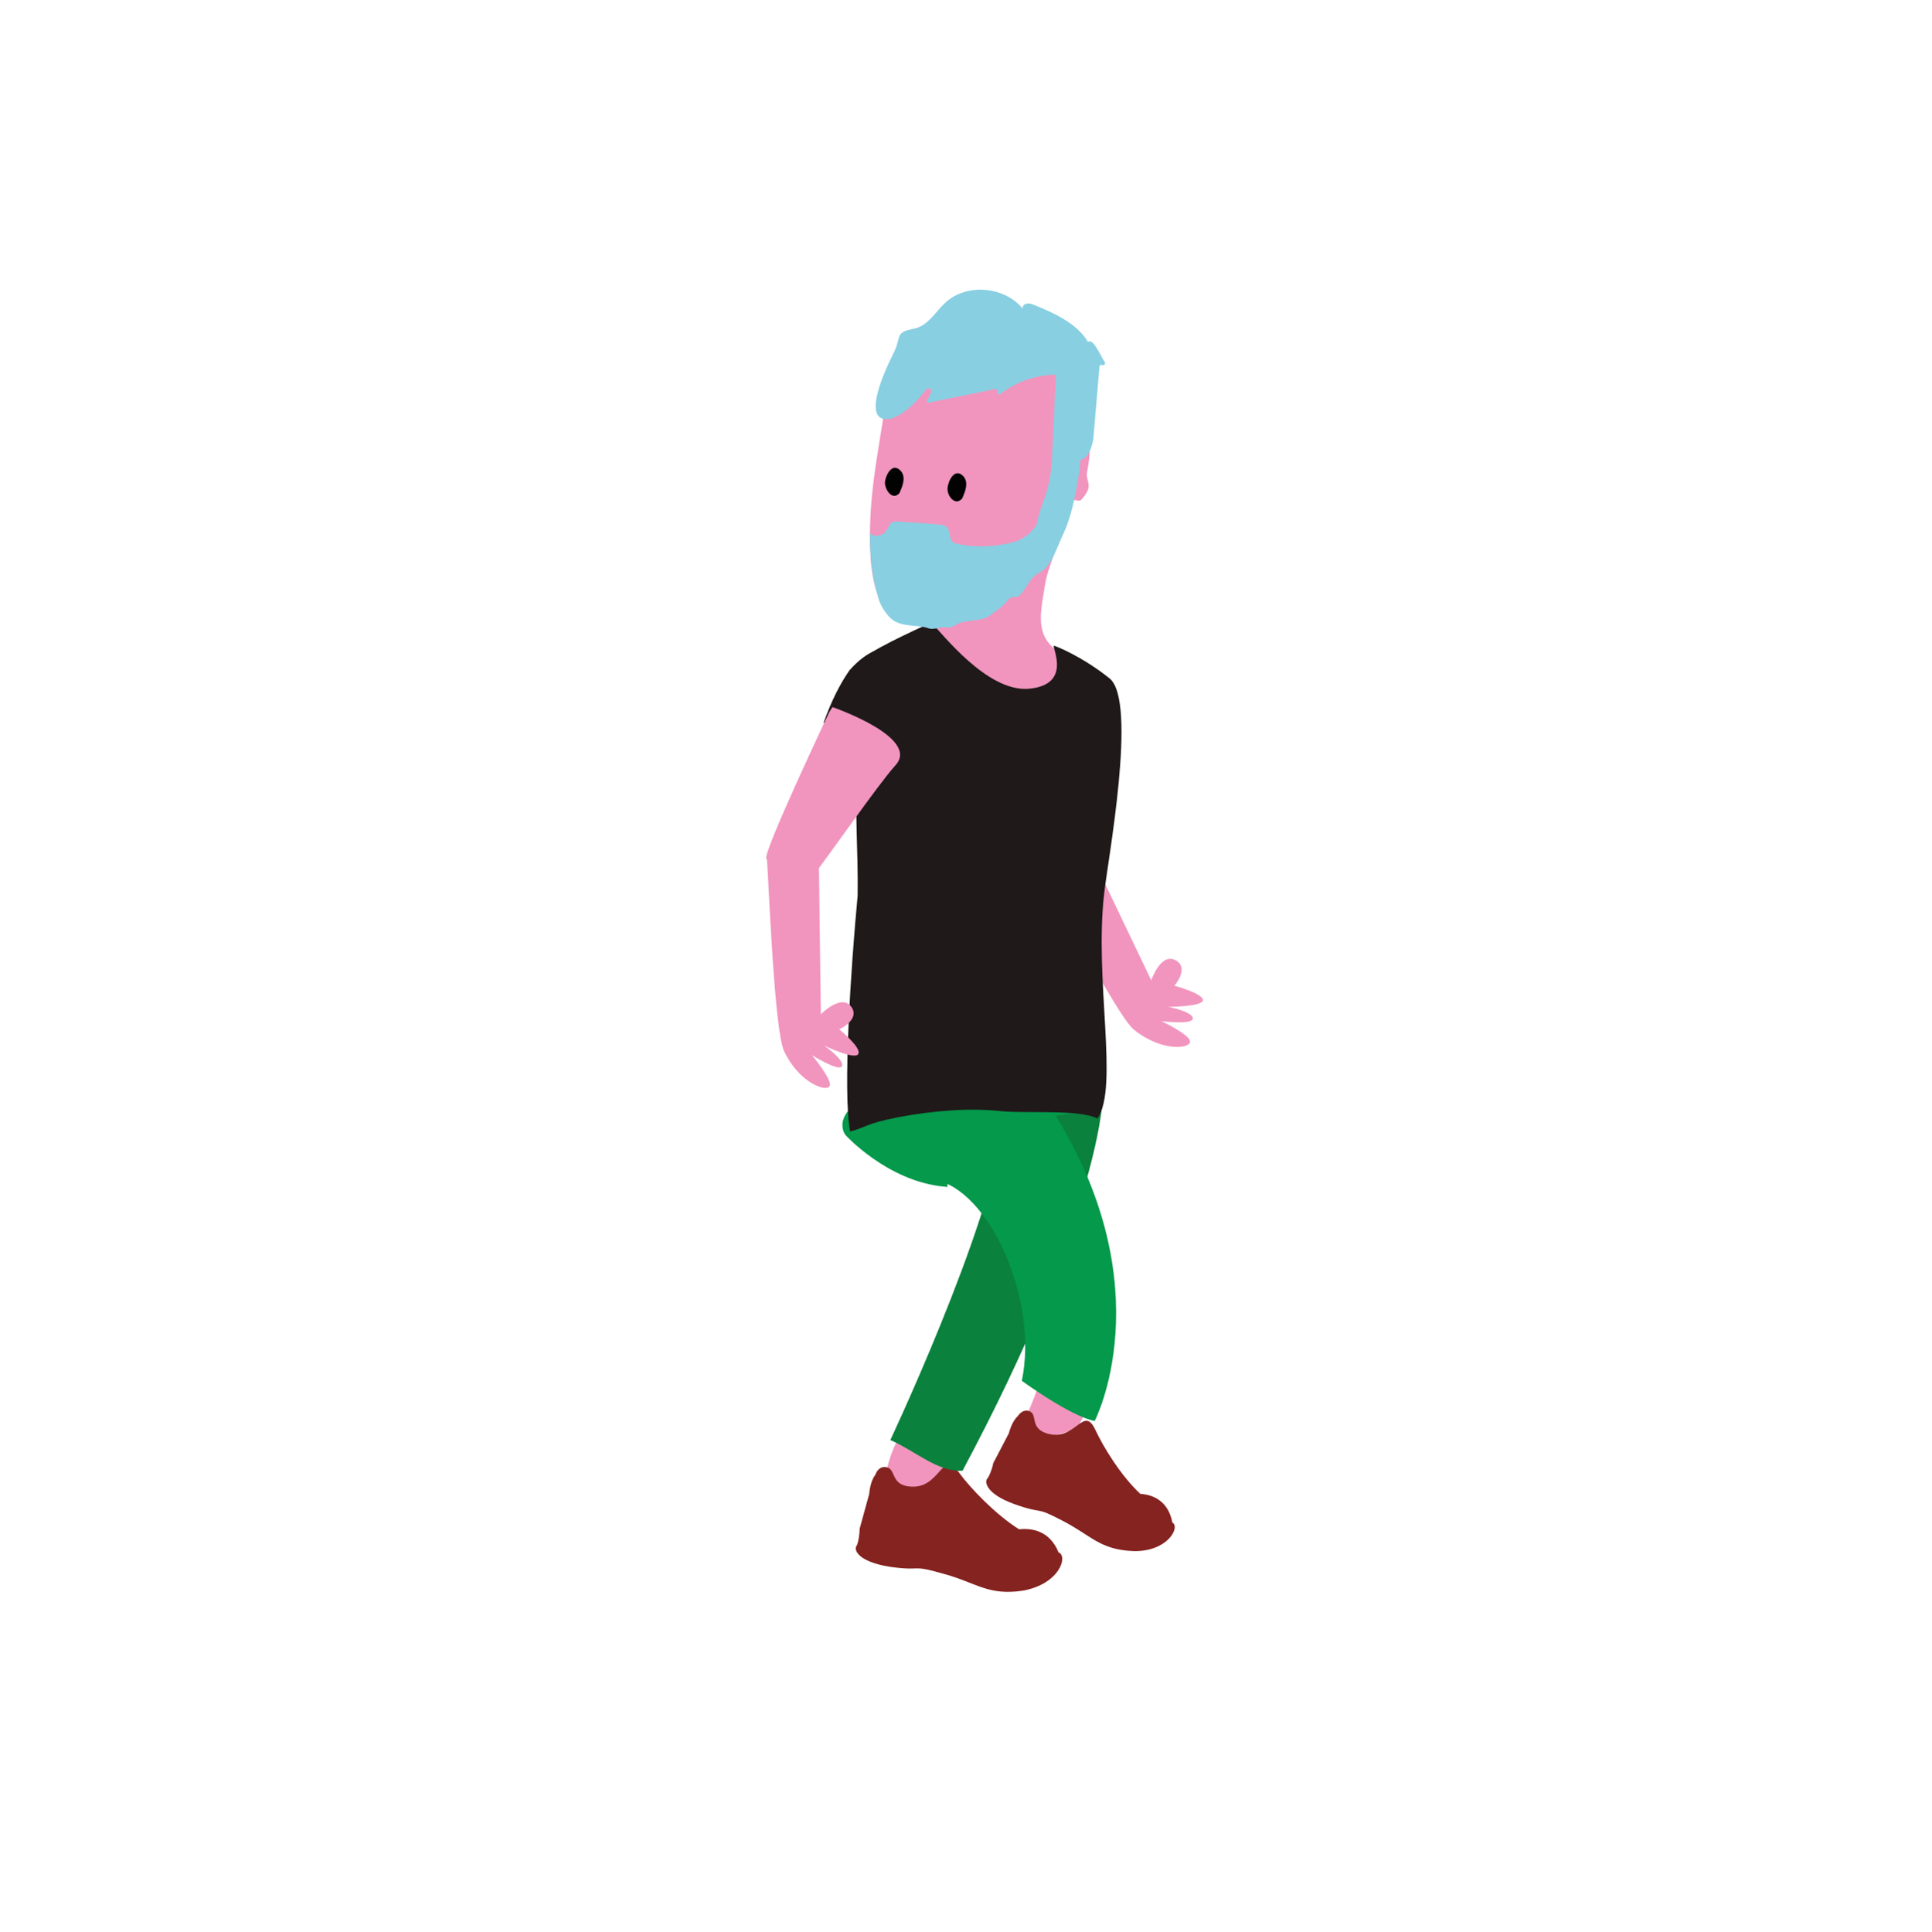
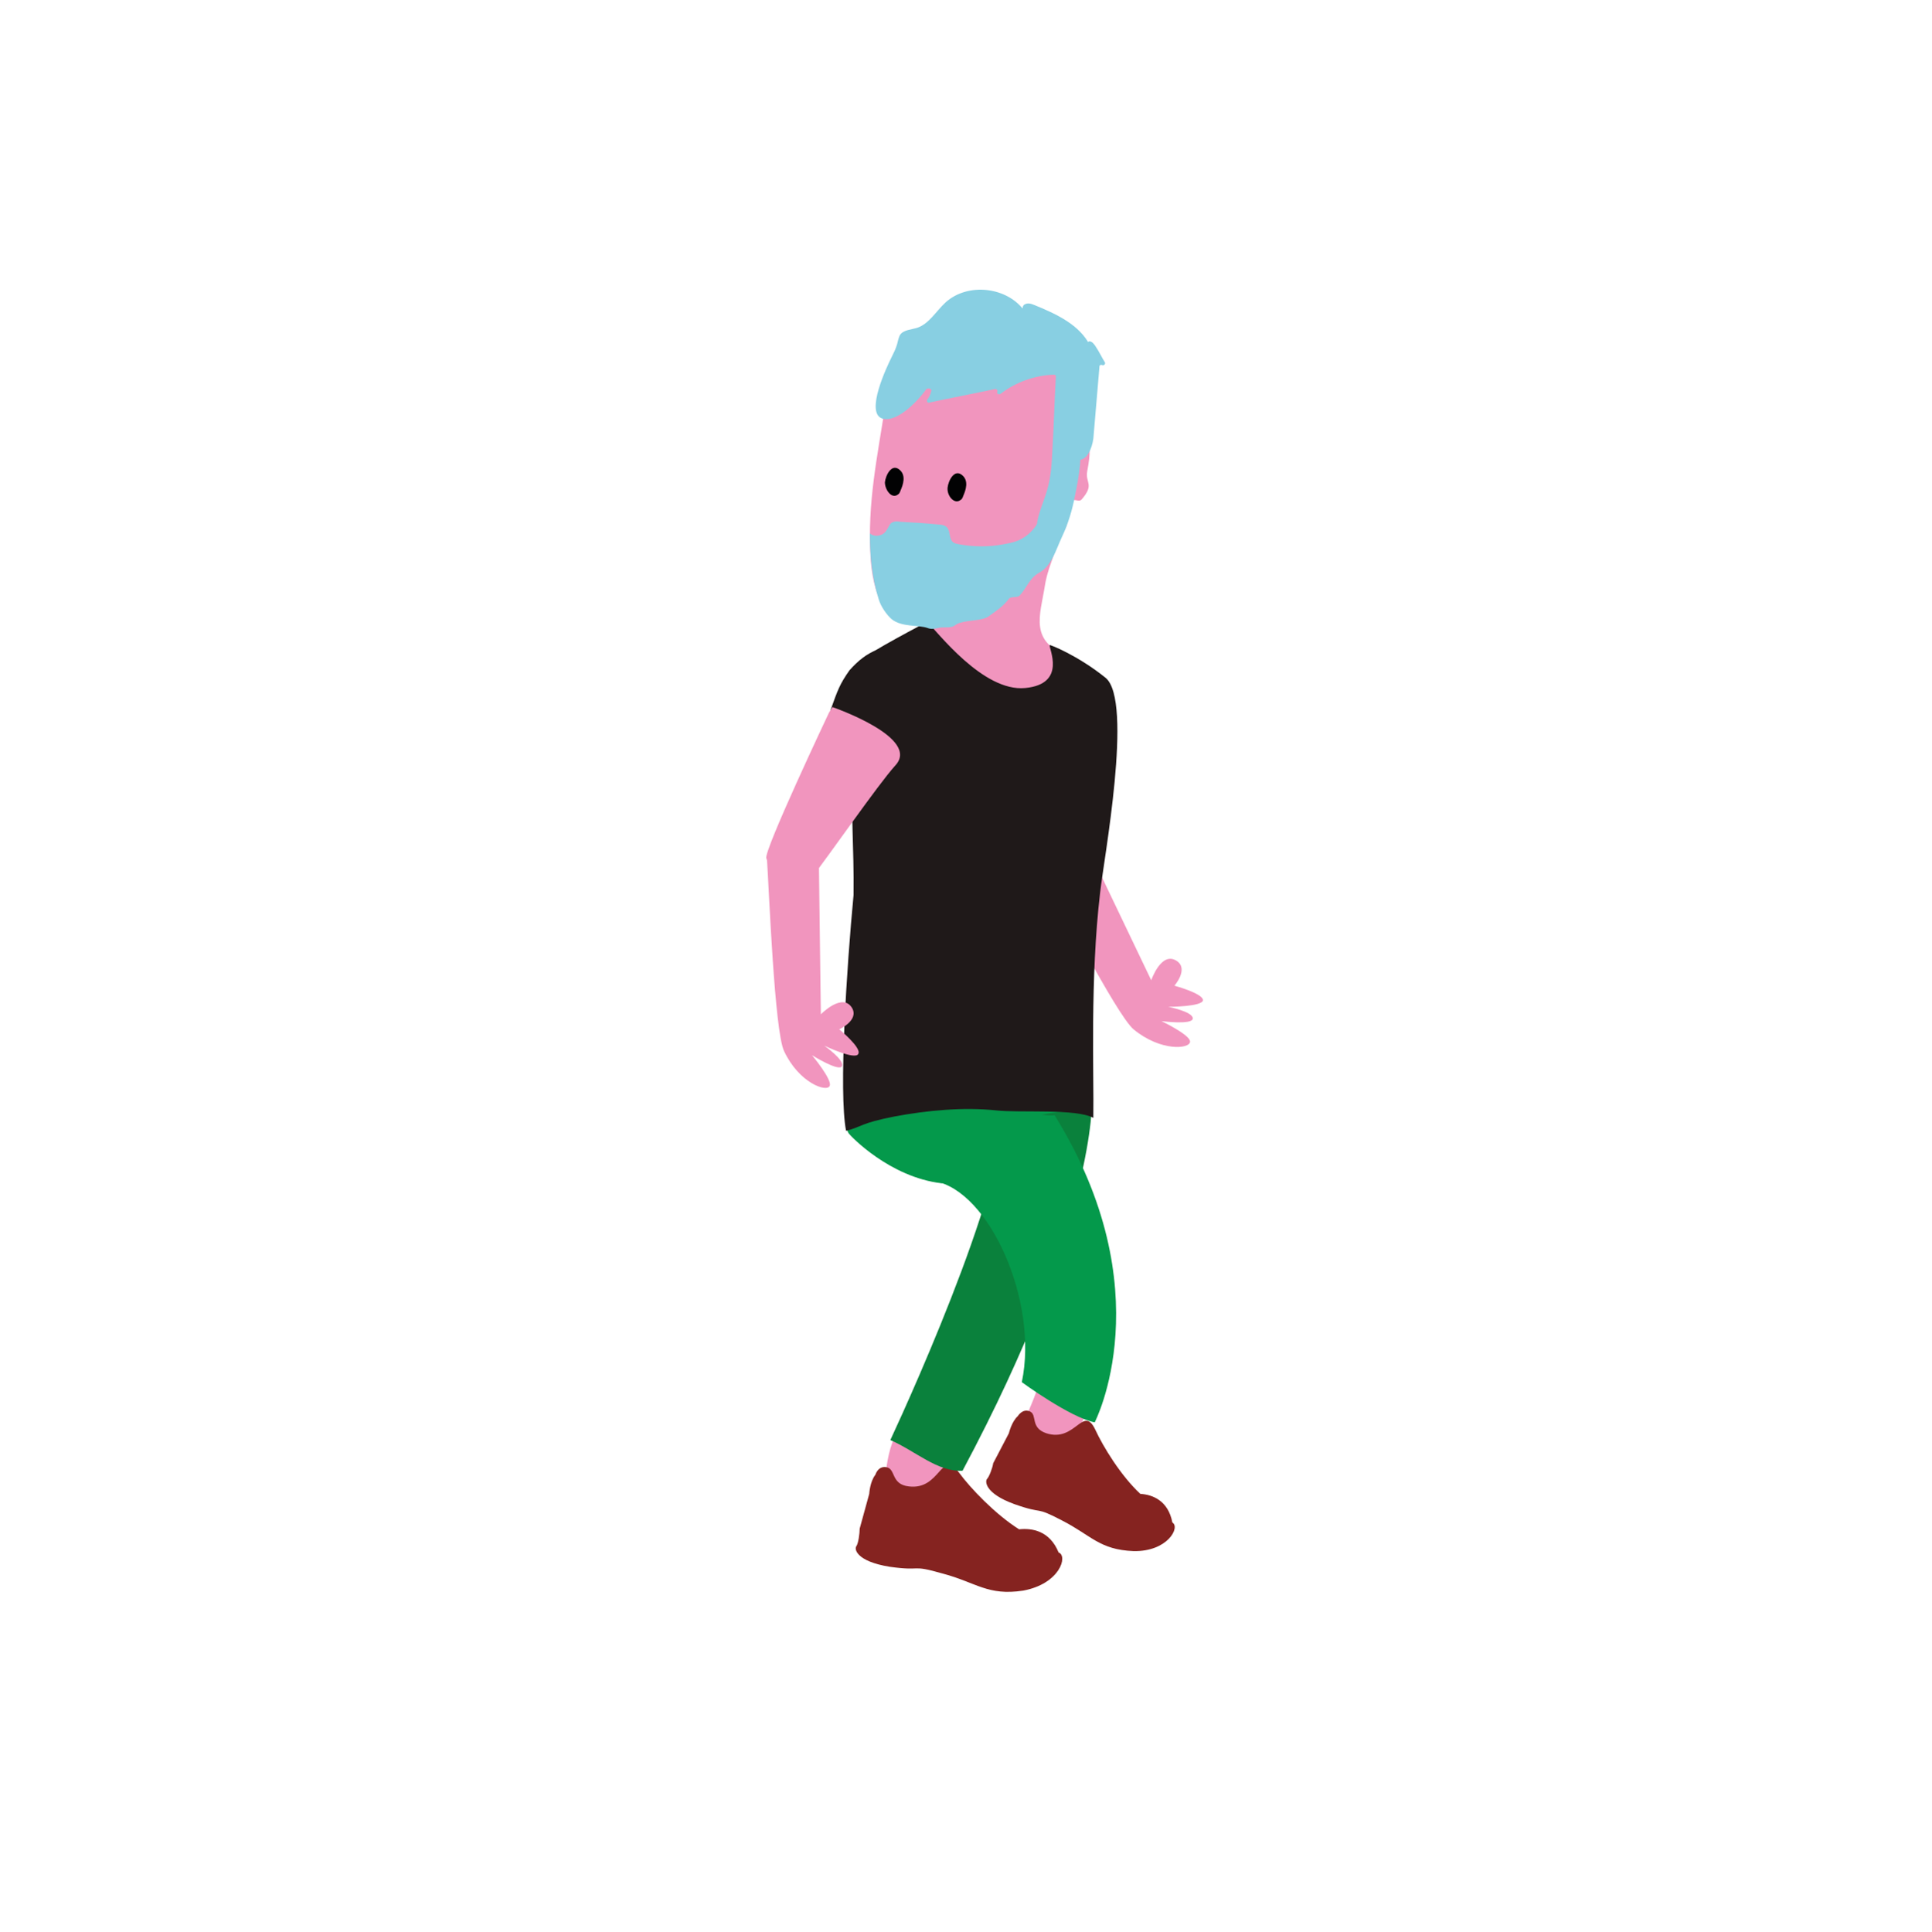
<svg xmlns="http://www.w3.org/2000/svg" version="1.1" id="Capa_1" x="0px" y="0px" viewBox="0 0 283.5 283.5" style="enable-background:new 0 0 283.5 283.5;" xml:space="preserve">
  <style type="text/css">
	.st0{fill:#F195BE;}
	.st1{fill:#852320;}
	.st2{fill:#0A813C;}
	.st3{fill:#1F1919;}
- 	.st4{fill:#04994B;stroke:#04994B;stroke-miterlimit:10;}
- 	.st5{fill:#04994B;}
- 	.st6{fill:#88CFE2;}
- 	.st7{fill:#020203;}
+ 	.st4{fill:#04994B;}
+ 	.st5{fill:#88CFE2;}
+ 	.st6{fill:#020203;}
</style>
  <g>
-     <g>
-       <path class="st0" d="M141.1,212.3c-1.4-1-2.9-1.1-5.2-1.2c-1,0-2.2-0.1-3.5,0.4c-0.3,0.1-0.5,0.2-0.9,0.4    c-0.7,1.4-1.6,4.1-1.5,5.7c0.3,3.3,8.6,0.6,9.7-0.6c0.9-0.9-0.9-0.2-0.1-1.8C139.2,215.5,140.5,213.3,141.1,212.3z" />
-       <path class="st1" d="M155.4,227.9c-1.3-3.2-3.9-3.6-5.8-3.4c-3.5-2.2-7.2-6.1-8.8-8.3c-2.7-3.6-2.7,2.6-7.4,2    c-2.6-0.3-1.9-2.5-3.2-2.8c-1.3-0.3-1.7,1.1-1.7,1.1c-0.8,1-0.9,2.8-0.9,2.8l-1.4,5.1c0,0.7-0.2,2.2-0.5,2.6c-0.3,0.4,0,2.2,4.9,3    c5,0.7,2.9-0.4,7.8,1c4.9,1.3,6.6,3.3,11.8,2.5C155.6,232.5,156.8,228.4,155.4,227.9z M127.1,224.8c0.1,0.2,0.2,0.3,0.4,0.5    C127.3,225.1,127.2,224.9,127.1,224.8z" />
-     </g>
-     <path class="st2" d="M130.7,211.4c3.7,1.6,6.9,4.7,10.6,4.5c19.7-36.9,20.5-53.9,20.5-53.9l-14.8-1.5   C149.7,169.5,134.1,204.1,130.7,211.4z" />
-     <path class="st0" d="M161.7,200.7c-1.1,0.2-0.5,1.3-1.3,1.2c-2.6,0-4.5-0.4-6.8-1.2c0,0,0,0.1-0.1,0.1c-0.1,0.1-0.2,0.1-0.3,0.1   c-1.6,6.1-4.7,11.1-4.7,11.1s4-0.3,9.6-2.3C158,209.8,160.9,205.1,161.7,200.7z" />
-     <path class="st1" d="M172.1,223.5c-0.6-3.2-2.9-4.1-4.7-4.2c-2.9-2.7-5.5-7-6.6-9.4c-1.8-3.8-2.9,1.9-7.2,0.5   c-2.4-0.8-1.3-2.7-2.4-3.2c-1.1-0.5-1.8,0.7-1.8,0.7c-0.9,0.8-1.3,2.5-1.3,2.5l-2.3,4.4c-0.1,0.7-0.6,2-0.9,2.3   c-0.3,0.3-0.4,2.1,4,3.7c4.5,1.6,2.8,0.2,7,2.4c4.3,2.2,5.5,4.3,10.5,4.5C171.4,227.8,173.3,224.2,172.1,223.5z M146.4,215.3   c0.1,0.2,0.2,0.4,0.2,0.5C146.6,215.7,146.5,215.5,146.4,215.3z" />
-     <path class="st0" d="M172.4,144.7c0,0,2.1-2.4,0.4-3.6c-2.3-1.6-3.8,2.8-3.8,2.8L159,123c-2-1.6-6,1-6.7,3.6c0,0,0,0.1,0,0.1   c2.2,4,11.6,22.3,14.1,24.4c4,3.3,8.3,2.9,8.3,1.8c0-1-4.2-3-4.2-3s4.6,0.6,4.6-0.4c0-1-3.6-1.7-3.6-1.7s5.1,0,5.1-1   C176.5,145.8,172.4,144.7,172.4,144.7z" />
-     <path class="st3" d="M134.1,95.9c-4-2-7-0.2-9.4,2.5c-1.4,2-2.7,4.6-3.8,7.7c0,0,10.5,2.4,10.9,6.6c0.2,2.3,4.2-2.7,6.5-8.8   C138.5,100.7,137,97.3,134.1,95.9z" />
-     <path class="st4" d="M152.3,163.8c1.9-0.4,3.8-0.7,5.7-0.9c-5.7-1.8-18.7-5.3-26.3-3c-9.9,2.9-7.2,6.4-7.2,6.4s6,6.6,14.1,7.4   C139.1,167.3,146.8,164.9,152.3,163.8z" />
-     <path class="st5" d="M144.5,162.5c-5.3,1.9-4.7,5.2-7.3,10.7c8,1.4,15.3,17.6,12.8,29.5c0,0,7.1,5.2,10.7,5.9   c0,0,10.1-19.4-5.9-45.1C153.8,163.9,145.7,162.1,144.5,162.5z" />
-     <path class="st0" d="M153.4,85.9c0.5-3.2,2.4-6.2,2.4-9.3c-1.4,0.6-2.6,1.9-3.7,2.8c-1.7,1.4-3.4,2.7-5.2,4.1   c-1.7,1.4-0.4-3.2-2.2-2c-1.1,0.7-4-1.9-5.2-1.3c-0.3,8.5,0.1,9.7-3,11.3c-0.9,2.8-4.4,7.4-5.6,10.1c5.1,3,26.3,8.4,26.9-4.8   C151.4,94.6,152.7,90.4,153.4,85.9z" />
-     <path class="st3" d="M162.9,99.6c-4.1-3.3-8.2-4.9-8.2-4.8c-0.2,0.4,2.6,5.7-3.6,6.3c-6.2,0.6-12.9-8.3-14.4-9.7c0,0-8.1,3.6-9.6,5   c-2.9,5.8-0.7,10.6-1.2,16.9c-0.5,5.7,0.1,11.1,0,18.2c-1,10.5-2.2,28.9-1.1,34.6c2.4-0.6,2-1.1,7.1-2.1c4.8-0.9,10.1-1.4,14.9-0.9   c3.6,0.4,11.7-0.3,14.3,1.1c3.2-4.6-0.5-20.4,1-33.1C162.6,126.4,167,103,162.9,99.6z" />
-     <path class="st0" d="M122.2,103.8l-0.5,0.8c0,0-9.7,20.5-9.2,21.4c0.7,2.2,1.4,2.3,3.5,2.8c0.5,0.1,2.4,0.1,3.1,0.1   c2.6-3.3,9.7-13.6,12.3-16.5C135.3,108.3,122.2,103.8,122.2,103.8z" />
-     <path class="st0" d="M123.2,151.1c0,0,2.9-1.3,1.9-3.1c-1.4-2.4-4.6,0.9-4.6,0.9l-0.3-23.2c-1.2-2.3-5.8-1.6-7.6,0.5   c0,0,0,0.1,0,0.1c0.3,4.6,1.1,25.1,2.5,28c2.2,4.7,6.3,6.1,6.7,5.1c0.4-0.9-2.6-4.5-2.6-4.5s4,2.5,4.4,1.6c0.4-0.9-2.6-3-2.6-3   s4.6,2.2,5,1.2C126.5,153.8,123.2,151.1,123.2,151.1z" />
-     <path class="st0" d="M159.6,69.2c1.1-5.8-0.7-3.5-0.6-6.7c0.1-2.5,0.3-7.7-1.7-9.3c-2-1.5-4.5-2.3-7-2.8c-4.2-0.8-8.5-0.8-12.6,0.3   c-2.4,0.6-5,1.7-6.3,3.9c-0.8,1.4-1.1,3-1.4,4.6c-1.2,7.9-2.7,14.6-2.2,22.6c0.1,2,0.6,5.3,1.8,6.9c1.7,2.1,4.6,2.7,7.3,3   c1.6-0.6,3.1-1.7,4.5-2.6c1.9-1.2,3.7-2.7,5.6-4.1c1.8-1.3,3.6-2.6,5.4-4c0.8-0.7,1.8-1.4,2.8-1.8c0-0.3,0-0.6-0.1-0.8   c1,0.1,1.6-1.1,1.6-2c0.1-1,0-2,0.6-2.8c0.4-0.5,1.1,0.2,1.5-0.3C160.7,71.1,159.3,70.9,159.6,69.2z" />
-     <path class="st6" d="M136.7,57.4c-0.1,0.5-0.3,0.9-0.6,1.3c-0.1,0.2,0.1,0.5,0.3,0.4c3.2-0.7,6.5-1.3,9.7-2c0.2,0,0.4,0.2,0.3,0.4   c0,0,0,0,0,0c-0.1,0.3,0.2,0.5,0.5,0.3c2.2-1.7,5-2.7,7.8-2.8c0.2,0,0.3,0.1,0.3,0.3c-0.2,3.5-0.3,7-0.5,10.6   c-0.1,2.1-0.2,4.1-0.8,6.1c-0.6,2.1-1.7,4.1-1.5,6.2c0,0.1,0.1,0.2,0.2,0.2c1.4,0.7,2.9-1.1,3.5-2.6c1-2.6,1.7-5.4,2.1-8.1   c0-0.2,0.2-0.3,0.3-0.2c1.3,0.1,2-1.7,2.2-3.1c0.3-3.5,0.6-7,0.9-10.6c0-0.2,0.2-0.3,0.4-0.2c0,0,0,0,0,0c0.3,0.1,0.5-0.2,0.4-0.4   c-0.5-0.8-0.8-1.5-1.4-2.4c-0.2-0.3-0.5-0.7-0.9-0.7c-0.4,0.1-0.2,0.9,0.1,0.6c-1.5-3-4.9-4.6-8.1-5.9c-0.5-0.2-1-0.4-1.5-0.1   c-0.4,0.2-0.4,1.1,0.1,1.1c-2.5-3.7-8.4-4.4-11.7-1.4c-1.4,1.3-2.4,3.1-4.1,3.7c-0.9,0.3-2.1,0.3-2.6,1.1c-0.2,0.4-0.3,0.9-0.4,1.3   c-0.2,0.7-0.5,1.3-0.8,1.9c-0.8,1.6-3.8,8-1.5,9c2,0.8,5.1-2.2,6.6-4.3C136.4,56.9,136.8,57.1,136.7,57.4z" />
-     <path class="st6" d="M157.8,72.8c-0.4,2.1-1,4.1-1.9,6c-0.9,1.9-1.5,4.3-3.4,5.3c-1.4,0.8-1.7,2.1-2.8,3.3   c-0.3,0.4-1.3,0.1-1.6,0.5c-0.8,1.1-1.9,1.8-3,2.6c-1,0.7-3.5,0.5-4.6,1.1c-0.2,0.1-0.4,0.3-0.7,0.4c-0.7,0.2-1.5,0-2.1,0.2   c-0.5,0.1-1,0.2-1.5,0c-1.4-0.5-3.8-0.1-5.3-1.3c-0.8-0.7-1.6-1.9-1.9-2.9c-1-3.2-1.3-6.3-1.3-9.7c0.7,0.6,1.9,0.4,2.4-0.4   c0.3-0.4,0.4-0.8,0.7-1.1c0.4-0.3,0.9-0.3,1.4-0.2c1.9,0.1,3.7,0.2,5.6,0.4c0.4,0,0.9,0.1,1.2,0.4c0.5,0.5,0.3,1.5,0.8,2.1   c0.3,0.3,0.6,0.3,1,0.4c2.2,0.4,4.4,0.4,6.5,0c1.1-0.2,2.1-0.4,3-1c1.8-1.1,2.8-3.3,3.4-5.3c1.2-3.7,2-7.6,2.3-11.5   c0.1-0.7,0.7-2.9,1.8-1.7c0.6,0.6,0.6,2.9,0.7,3.7C158.9,67,158.4,69.9,157.8,72.8z" />
-     <path class="st7" d="M141,73.4c0.2-0.1,0.3-0.3,0.4-0.6c0.4-0.9,0.8-2.2-0.1-3c-1.2-1.1-2.1,0.8-2.2,1.8   C139,72.8,140.1,74.1,141,73.4z" />
-     <path class="st7" d="M131.8,72.6c0.2-0.1,0.3-0.3,0.4-0.6c0.4-0.9,0.8-2.2-0.1-3c-1.2-1.1-2.1,0.8-2.2,1.8   C129.9,71.9,130.9,73.3,131.8,72.6z" />
+     <path class="st0" d="M141.1,212.3c-1.4-1-2.9-1.1-5.2-1.2c-1,0-2.2-0.1-3.5,0.4c-0.3,0.1-0.8-0.4-1.2-0.2c-0.7,1.4-1.3,4.7-1.2,6.3   c0.3,3.3,8.6,0.6,9.7-0.6c0.9-0.9-0.9-0.2-0.1-1.8C139.2,215.5,140.5,213.3,141.1,212.3z" />
+     <path class="st1" d="M155.4,227.9c-1.3-3.2-3.9-3.6-5.8-3.4c-3.5-2.2-7.2-6.1-8.8-8.3c-2.7-3.6-2.7,2.6-7.4,2   c-2.6-0.3-1.9-2.5-3.2-2.8s-1.7,1.1-1.7,1.1c-0.8,1-0.9,2.8-0.9,2.8l-1.4,5.1c0,0.7-0.2,2.2-0.5,2.6c-0.3,0.4,0,2.2,4.9,3   c5,0.7,2.9-0.4,7.8,1c4.9,1.3,6.6,3.3,11.8,2.5C155.6,232.5,156.8,228.4,155.4,227.9z M127.1,224.8c0.1,0.2,0.2,0.3,0.4,0.5   C127.3,225.1,127.2,224.9,127.1,224.8z" />
  </g>
+   <path class="st2" d="M130.7,211.4c3.7,1.6,6.9,4.7,10.6,4.5c19.7-36.9,19-54.5,19-54.5l-13.3-0.9  C149.7,169.5,134.1,204.1,130.7,211.4z" />
+   <path class="st0" d="M161.7,200.7c-1.1,0.2-0.5,1.3-1.3,1.2c-2.6,0-4.5-0.4-6.8-1.2c0,0,0,0.1-0.1,0.1c-0.1,0.1-0.2,0.1-0.3,0.1  c-1.6,6.1-4.7,11.1-4.7,11.1s3.7,1,9.3-1C157.7,211.1,160.9,205.1,161.7,200.7z" />
+   <path class="st1" d="M172.1,223.5c-0.6-3.2-2.9-4.1-4.7-4.2c-2.9-2.7-5.5-7-6.6-9.4c-1.8-3.8-2.9,1.9-7.2,0.5  c-2.4-0.8-1.3-2.7-2.4-3.2c-1.1-0.5-1.8,0.7-1.8,0.7c-0.9,0.8-1.3,2.5-1.3,2.5l-2.3,4.4c-0.1,0.7-0.6,2-0.9,2.3  c-0.3,0.3-0.4,2.1,4,3.7c4.5,1.6,2.8,0.2,7,2.4c4.3,2.2,5.5,4.3,10.5,4.5C171.4,227.8,173.3,224.2,172.1,223.5z M146.4,215.3  c0.1,0.2,0.2,0.4,0.2,0.5C146.6,215.7,146.5,215.5,146.4,215.3z" />
+   <path class="st0" d="M172.4,144.7c0,0,2.1-2.4,0.4-3.6c-2.3-1.6-3.8,2.8-3.8,2.8L159,123c-2-1.6-6,1-6.7,3.6v0.1  c2.2,4,11.6,22.3,14.1,24.4c4,3.3,8.3,2.9,8.3,1.8c0-1-4.2-3-4.2-3s4.6,0.6,4.6-0.4s-3.6-1.7-3.6-1.7s5.1,0,5.1-1  C176.5,145.8,172.4,144.7,172.4,144.7z" />
+   <path class="st3" d="M134.1,95.9c-4-2-7-0.2-9.4,2.5c-1.4,2-1.7,2.8-2.8,5.9c0,0,9.5,4.2,9.9,8.4c0.2,2.3,4.2-2.7,6.5-8.8  C138.5,100.7,137,97.3,134.1,95.9z" />
+   <path class="st4" d="M152.3,163.8c1.2-0.3,2.4-0.5,3.7-0.6c0.5-0.1,0.5-0.7,0.1-0.8c-6.3-1.9-17.5-4.5-24.3-2.4  c-9.5,2.8-7.4,6.1-7.2,6.4l0,0c0.3,0.4,6,6.4,13.6,7.3c0.2,0,0.5-0.2,0.5-0.4C139.5,167.2,146.9,164.9,152.3,163.8z" />
+   <path class="st4" d="M144.5,162.7c-5.3,1.9-4.7,5.2-7.3,10.7c8,1.4,15.3,17.6,12.8,29.5c0,0,7.1,5.2,10.7,5.9  c0,0,10.1-19.4-5.9-45.1C153.8,164.1,145.7,162.3,144.5,162.7z" />
+   <path class="st0" d="M153.4,85.9c0.5-3.2,2.4-6.2,2.4-9.3c-1.4,0.6-2.6,1.9-3.7,2.8c-1.7,1.4-3.4,2.7-5.2,4.1  c-1.7,1.4-0.4-3.2-2.2-2c-1.1,0.7-4-1.9-5.2-1.3c-0.3,8.5,0.1,9.7-3,11.3c-0.9,2.8-4.4,7.4-5.6,10.1c5.1,3,25.8,8.1,26.4-5.1  C150.9,94.3,152.7,90.4,153.4,85.9z" />
+   <path class="st3" d="M162.3,99.5c-4.1-3.3-8.2-4.9-8.2-4.8c-0.2,0.4,2.6,5.7-3.6,6.3c-6.2,0.6-12.9-8.3-14.4-9.7c0,0-8.5,4.4-10,5.8  c-2.9,5.8-0.3,9.8-0.8,16.1c-0.5,5.7,0.1,11.1,0,18.2c-1,10.5-2.2,28.9-1.1,34.6c2.4-0.6,2-1.1,7.1-2.1c4.8-0.9,10.1-1.4,14.9-0.9  c3.6,0.4,11.7-0.3,14.3,1.1c0.1-6.4-0.5-20.4,1-33.1C162,126.3,166.4,102.9,162.3,99.5z" />
+   <path class="st0" d="M122.2,103.8l-0.5,0.8c0,0-9.7,20.5-9.2,21.4c0.7,2.2,1.4,2.3,3.5,2.8c0.5,0.1,2.4,0.1,3.1,0.1  c2.6-3.3,9.7-13.6,12.3-16.5C135.3,108.3,122.2,103.8,122.2,103.8z" />
+   <path class="st0" d="M123.2,151.1c0,0,2.9-1.3,1.9-3.1c-1.4-2.4-4.6,0.9-4.6,0.9l-0.3-23.2c-1.2-2.3-5.8-1.6-7.6,0.5v0.1  c0.3,4.6,1.1,25.1,2.5,28c2.2,4.7,6.3,6.1,6.7,5.1c0.4-0.9-2.6-4.5-2.6-4.5s4,2.5,4.4,1.6s-2.6-3-2.6-3s4.6,2.2,5,1.2  C126.5,153.8,123.2,151.1,123.2,151.1z" />
+   <path class="st0" d="M159.6,69.2c1.1-5.8-0.7-3.5-0.6-6.7c0.1-2.5,0.3-7.7-1.7-9.3c-2-1.5-4.5-2.3-7-2.8c-4.2-0.8-8.5-0.8-12.6,0.3  c-2.4,0.6-5,1.7-6.3,3.9c-0.8,1.4-1.1,3-1.4,4.6c-1.2,7.9-2.7,14.6-2.2,22.6c0.1,2,0.6,5.3,1.8,6.9c1.7,2.1,4.6,2.7,7.3,3  c1.6-0.6,3.1-1.7,4.5-2.6c1.9-1.2,3.7-2.7,5.6-4.1c1.8-1.3,3.6-2.6,5.4-4c0.8-0.7,1.8-1.4,2.8-1.8c0-0.3,0-0.6-0.1-0.8  c1,0.1,1.6-1.1,1.6-2c0.1-1,0-2,0.6-2.8c0.4-0.5,1.1,0.2,1.5-0.3C160.7,71.1,159.3,70.9,159.6,69.2z" />
+   <path class="st5" d="M136.7,57.4c-0.1,0.5-0.3,0.9-0.6,1.3c-0.1,0.2,0.1,0.5,0.3,0.4c3.2-0.7,6.5-1.3,9.7-2c0.2,0,0.4,0.2,0.3,0.4  l0,0c-0.1,0.3,0.2,0.5,0.5,0.3c2.2-1.7,5-2.7,7.8-2.8c0.2,0,0.3,0.1,0.3,0.3c-0.2,3.5-0.3,7-0.5,10.6c-0.1,2.1-0.2,4.1-0.8,6.1  c-0.6,2.1-1.7,4.1-1.5,6.2c0,0.1,0.1,0.2,0.2,0.2c1.4,0.7,2.9-1.1,3.5-2.6c1-2.6,1.7-5.4,2.1-8.1c0-0.2,0.2-0.3,0.3-0.2  c1.3,0.1,2-1.7,2.2-3.1c0.3-3.5,0.6-7,0.9-10.6c0-0.2,0.2-0.3,0.4-0.2l0,0c0.3,0.1,0.5-0.2,0.4-0.4c-0.5-0.8-0.8-1.5-1.4-2.4  c-0.2-0.3-0.5-0.7-0.9-0.7c-0.4,0.1-0.2,0.9,0.1,0.6c-1.5-3-4.9-4.6-8.1-5.9c-0.5-0.2-1-0.4-1.5-0.1c-0.4,0.2-0.4,1.1,0.1,1.1  c-2.5-3.7-8.4-4.4-11.7-1.4c-1.4,1.3-2.4,3.1-4.1,3.7c-0.9,0.3-2.1,0.3-2.6,1.1c-0.2,0.4-0.3,0.9-0.4,1.3c-0.2,0.7-0.5,1.3-0.8,1.9  c-0.8,1.6-3.8,8-1.5,9c2,0.8,5.1-2.2,6.6-4.3C136.4,56.9,136.8,57.1,136.7,57.4z" />
+   <path class="st5" d="M157.8,72.8c-0.4,2.1-1,4.1-1.9,6s-1.5,4.3-3.4,5.3c-1.4,0.8-1.7,2.1-2.8,3.3c-0.3,0.4-1.3,0.1-1.6,0.5  c-0.8,1.1-1.9,1.8-3,2.6c-1,0.7-3.5,0.5-4.6,1.1c-0.2,0.1-0.4,0.3-0.7,0.4c-0.7,0.2-1.5,0-2.1,0.2c-0.5,0.1-1,0.2-1.5,0  c-1.4-0.5-3.8-0.1-5.3-1.3c-0.8-0.7-1.6-1.9-1.9-2.9c-1-3.2-1.3-6.3-1.3-9.7c0.7,0.6,1.9,0.4,2.4-0.4c0.3-0.4,0.4-0.8,0.7-1.1  c0.4-0.3,0.9-0.3,1.4-0.2c1.9,0.1,3.7,0.2,5.6,0.4c0.4,0,0.9,0.1,1.2,0.4c0.5,0.5,0.3,1.5,0.8,2.1c0.3,0.3,0.6,0.3,1,0.4  c2.2,0.4,4.4,0.4,6.5,0c1.1-0.2,2.1-0.4,3-1c1.8-1.1,2.8-3.3,3.4-5.3c1.2-3.7,2-7.6,2.3-11.5c0.1-0.7,0.7-2.9,1.8-1.7  c0.6,0.6,0.6,2.9,0.7,3.7C158.9,67,158.4,69.9,157.8,72.8z" />
+   <path class="st6" d="M141,73.4c0.2-0.1,0.3-0.3,0.4-0.6c0.4-0.9,0.8-2.2-0.1-3c-1.2-1.1-2.1,0.8-2.2,1.8  C139,72.8,140.1,74.1,141,73.4z" />
+   <path class="st6" d="M131.8,72.6c0.2-0.1,0.3-0.3,0.4-0.6c0.4-0.9,0.8-2.2-0.1-3c-1.2-1.1-2.1,0.8-2.2,1.8  C129.9,71.9,130.9,73.3,131.8,72.6z" />
</svg>
